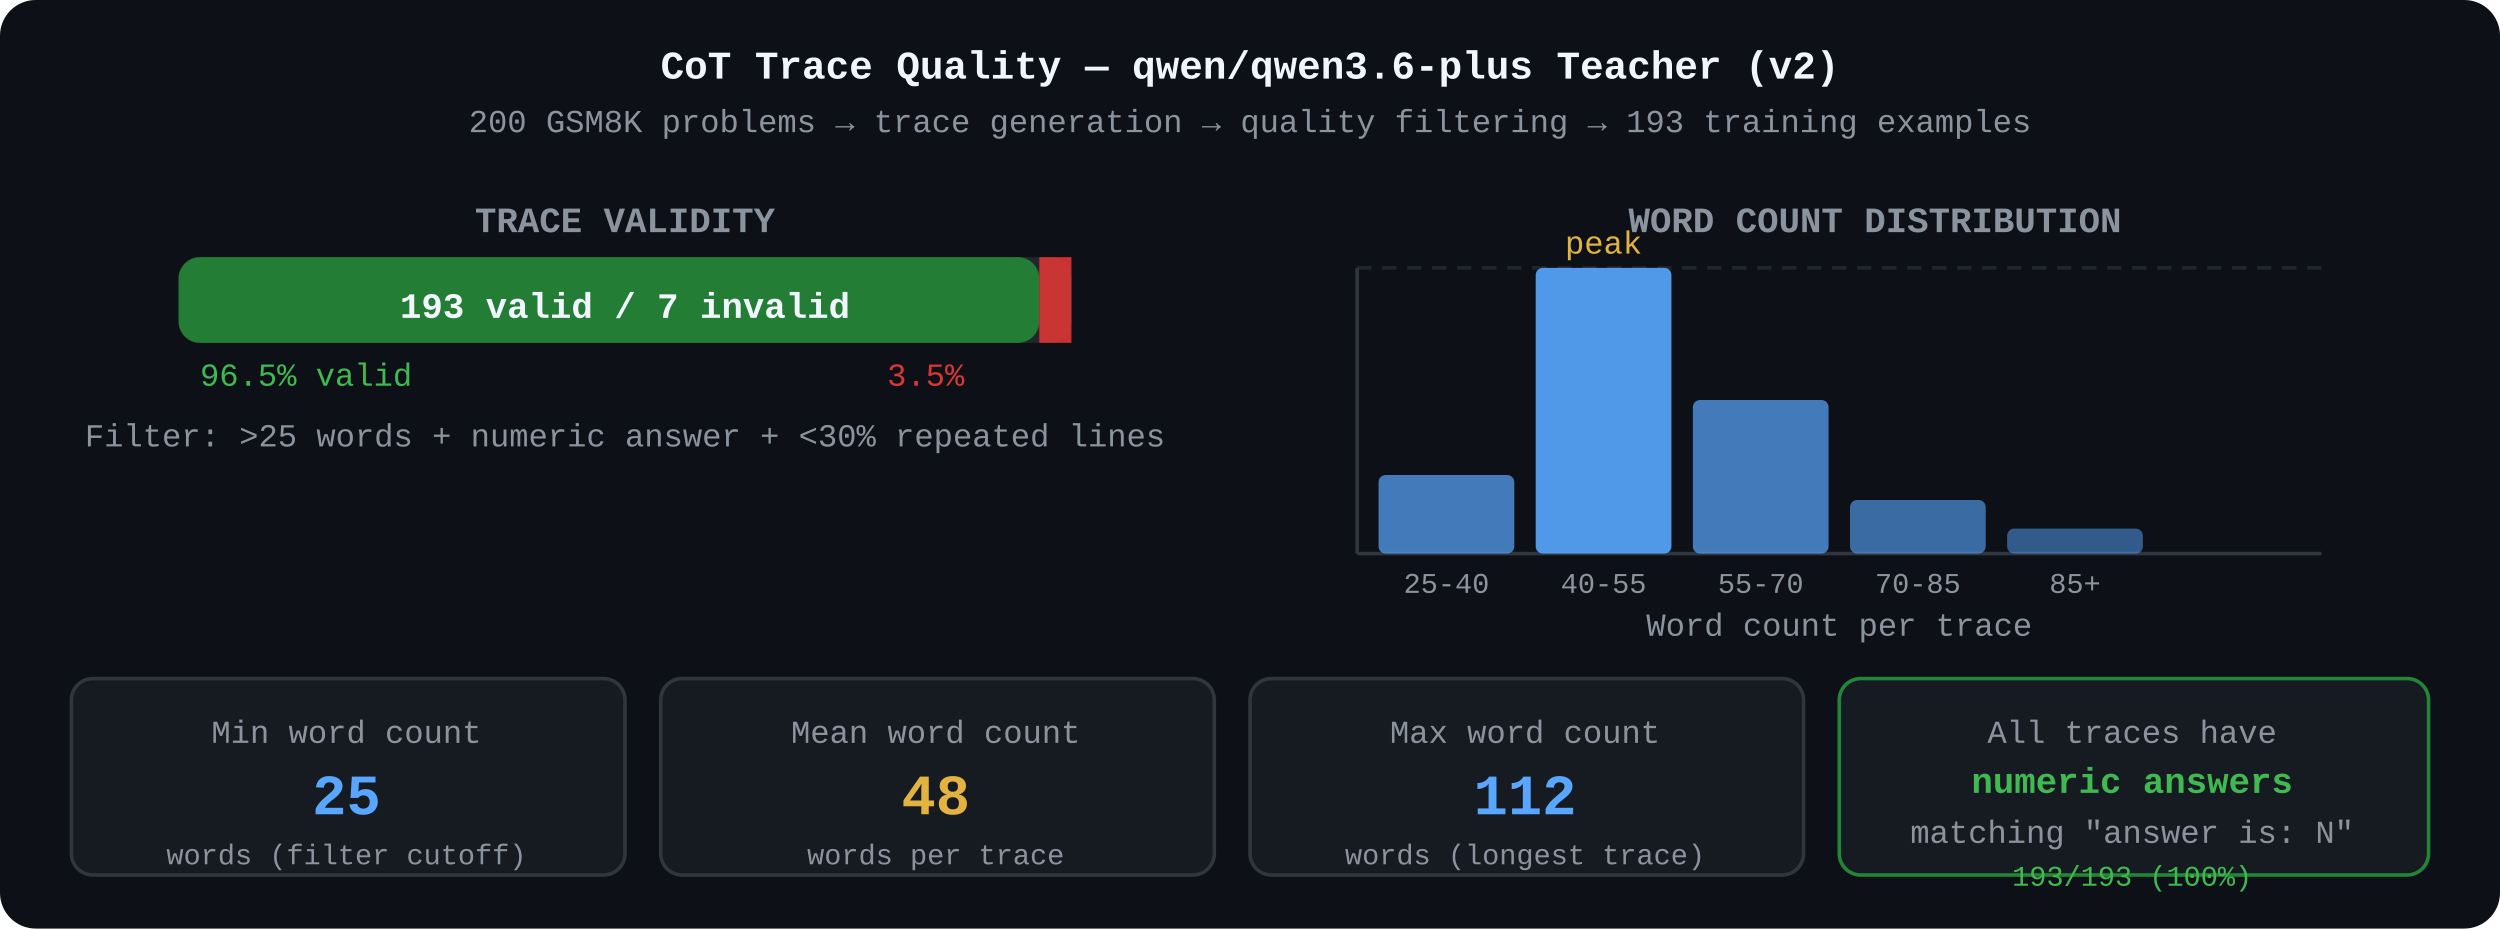
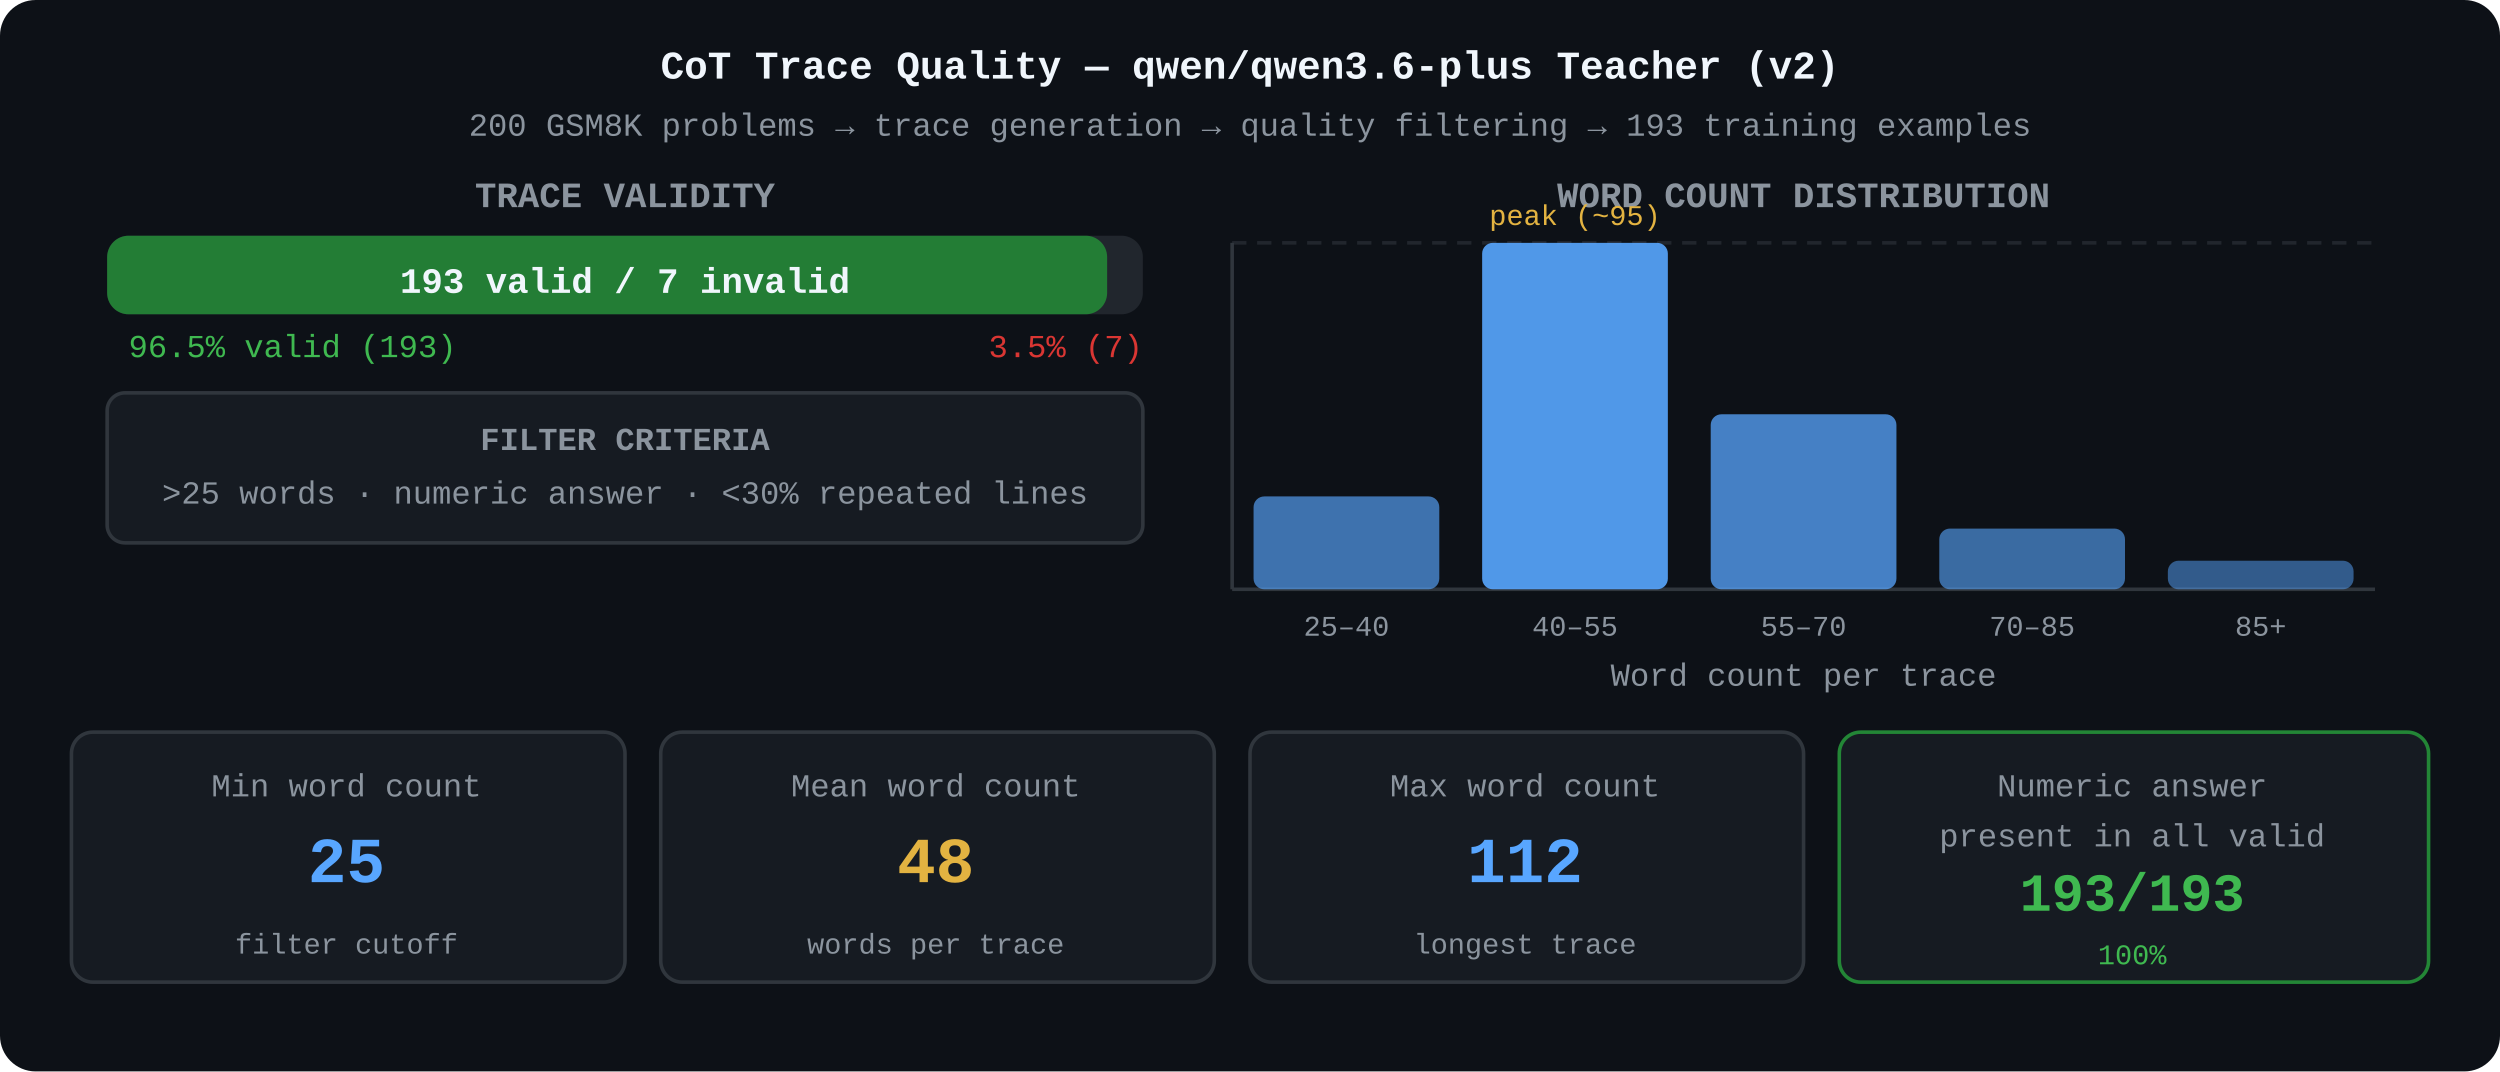
- <svg xmlns="http://www.w3.org/2000/svg" width="700" height="260" viewBox="0 0 700 260">
+ <svg xmlns="http://www.w3.org/2000/svg" width="700" height="300" viewBox="0 0 700 300">
  <defs>
    <style>.mono { font-family: 'Courier New', Courier, monospace; }</style>
  </defs>
-   <rect width="700" height="260" rx="10" fill="#0d1117" />
+   <rect width="700" height="300" rx="10" fill="#0d1117" />
  <text x="350" y="22" text-anchor="middle" class="mono" font-size="11" font-weight="700" fill="#f0f6fc">CoT Trace Quality — qwen/qwen3.6-plus Teacher (v2)</text>
-   <text x="350" y="37" text-anchor="middle" class="mono" font-size="9" fill="#8b949e">200 GSM8K problems → trace generation → quality filtering → 193 training examples</text>
-   <text x="175" y="65" text-anchor="middle" class="mono" font-size="10" font-weight="700" fill="#8b949e">TRACE VALIDITY</text>
-   <rect x="50" y="72" width="250" height="24" rx="6" fill="#21262d" />
-   <rect x="50" y="72" width="241" height="24" rx="6" fill="#238636" opacity="0.9" />
-   <rect x="291" y="72" width="9" height="24" rx="0" fill="#da3633" opacity="0.9" />
-   <text x="175" y="89" text-anchor="middle" class="mono" font-size="10" font-weight="700" fill="#f0f6fc">193 valid / 7 invalid</text>
-   <text x="56" y="108" class="mono" font-size="9" fill="#3fb950">96.5% valid</text>
-   <text x="270" y="108" text-anchor="end" class="mono" font-size="9" fill="#da3633">3.5%</text>
-   <text x="175" y="125" text-anchor="middle" class="mono" font-size="9" fill="#8b949e">Filter: &gt;25 words + numeric answer + &lt;30% repeated lines</text>
-   <text x="525" y="65" text-anchor="middle" class="mono" font-size="10" font-weight="700" fill="#8b949e">WORD COUNT DISTRIBUTION</text>
-   <line x1="380" y1="155" x2="650" y2="155" stroke="#30363d" stroke-width="1" />
-   <line x1="380" y1="75" x2="650" y2="75" stroke="#21262d" stroke-width="1" stroke-dasharray="4,3" />
-   <line x1="380" y1="75" x2="380" y2="155" stroke="#30363d" stroke-width="1" />
-   <rect x="386" y="133" width="38" height="22" rx="2" fill="#58a6ff" opacity="0.7" />
-   <rect x="430" y="75" width="38" height="80" rx="2" fill="#58a6ff" opacity="0.9" />
-   <rect x="474" y="112" width="38" height="43" rx="2" fill="#58a6ff" opacity="0.7" />
-   <rect x="518" y="140" width="38" height="15" rx="2" fill="#58a6ff" opacity="0.6" />
-   <rect x="562" y="148" width="38" height="7" rx="2" fill="#58a6ff" opacity="0.5" />
-   <text x="405" y="166" text-anchor="middle" class="mono" font-size="8" fill="#8b949e">25-40</text>
-   <text x="449" y="166" text-anchor="middle" class="mono" font-size="8" fill="#8b949e">40-55</text>
-   <text x="493" y="166" text-anchor="middle" class="mono" font-size="8" fill="#8b949e">55-70</text>
-   <text x="537" y="166" text-anchor="middle" class="mono" font-size="8" fill="#8b949e">70-85</text>
-   <text x="581" y="166" text-anchor="middle" class="mono" font-size="8" fill="#8b949e">85+</text>
-   <text x="515" y="178" text-anchor="middle" class="mono" font-size="9" fill="#8b949e">Word count per trace</text>
-   <text x="449" y="71" text-anchor="middle" class="mono" font-size="9" fill="#e3b341">peak</text>
-   <rect x="20" y="190" width="155" height="55" rx="6" fill="#161b22" stroke="#30363d" stroke-width="1" />
-   <text x="97" y="208" text-anchor="middle" class="mono" font-size="9" fill="#8b949e">Min word count</text>
-   <text x="97" y="228" text-anchor="middle" class="mono" font-size="16" font-weight="700" fill="#58a6ff">25</text>
-   <text x="97" y="242" text-anchor="middle" class="mono" font-size="8" fill="#8b949e">words (filter cutoff)</text>
-   <rect x="185" y="190" width="155" height="55" rx="6" fill="#161b22" stroke="#30363d" stroke-width="1" />
-   <text x="262" y="208" text-anchor="middle" class="mono" font-size="9" fill="#8b949e">Mean word count</text>
-   <text x="262" y="228" text-anchor="middle" class="mono" font-size="16" font-weight="700" fill="#e3b341">48</text>
-   <text x="262" y="242" text-anchor="middle" class="mono" font-size="8" fill="#8b949e">words per trace</text>
-   <rect x="350" y="190" width="155" height="55" rx="6" fill="#161b22" stroke="#30363d" stroke-width="1" />
-   <text x="427" y="208" text-anchor="middle" class="mono" font-size="9" fill="#8b949e">Max word count</text>
-   <text x="427" y="228" text-anchor="middle" class="mono" font-size="16" font-weight="700" fill="#58a6ff">112</text>
-   <text x="427" y="242" text-anchor="middle" class="mono" font-size="8" fill="#8b949e">words (longest trace)</text>
-   <rect x="515" y="190" width="165" height="55" rx="6" fill="#161b22" stroke="#238636" stroke-width="1" />
-   <text x="597" y="208" text-anchor="middle" class="mono" font-size="9" fill="#8b949e">All traces have</text>
-   <text x="597" y="222" text-anchor="middle" class="mono" font-size="10" font-weight="700" fill="#3fb950">numeric answers</text>
-   <text x="597" y="236" text-anchor="middle" class="mono" font-size="9" fill="#8b949e">matching "answer is: N"</text>
-   <text x="597" y="248" text-anchor="middle" class="mono" font-size="8" fill="#3fb950">193/193 (100%)</text>
+   <text x="350" y="38" text-anchor="middle" class="mono" font-size="9" fill="#8b949e">200 GSM8K problems → trace generation → quality filtering → 193 training examples</text>
+   <text x="175" y="58" text-anchor="middle" class="mono" font-size="10" font-weight="700" fill="#8b949e">TRACE VALIDITY</text>
+   <rect x="30" y="66" width="290" height="22" rx="6" fill="#21262d" />
+   <rect x="30" y="66" width="280" height="22" rx="6" fill="#238636" opacity="0.9" />
+   <text x="175" y="82" text-anchor="middle" class="mono" font-size="10" font-weight="700" fill="#f0f6fc">193 valid / 7 invalid</text>
+   <text x="36" y="100" class="mono" font-size="9" fill="#3fb950">96.5% valid (193)</text>
+   <text x="320" y="100" text-anchor="end" class="mono" font-size="9" fill="#da3633">3.5% (7)</text>
+   <rect x="30" y="110" width="290" height="42" rx="5" fill="#161b22" stroke="#30363d" stroke-width="1" />
+   <text x="175" y="126" text-anchor="middle" class="mono" font-size="9" font-weight="700" fill="#8b949e">FILTER CRITERIA</text>
+   <text x="175" y="141" text-anchor="middle" class="mono" font-size="9" fill="#8b949e">&gt;25 words  ·  numeric answer  ·  &lt;30% repeated lines</text>
+   <text x="505" y="58" text-anchor="middle" class="mono" font-size="10" font-weight="700" fill="#8b949e">WORD COUNT DISTRIBUTION</text>
+   <line x1="345" y1="165" x2="665" y2="165" stroke="#30363d" stroke-width="1" />
+   <line x1="345" y1="68" x2="665" y2="68" stroke="#21262d" stroke-width="1" stroke-dasharray="4,3" />
+   <line x1="345" y1="165" x2="345" y2="68" stroke="#30363d" stroke-width="1" />
+   <rect x="351" y="139" width="52" height="26" rx="3" fill="#58a6ff" opacity="0.65" />
+   <rect x="415" y="68" width="52" height="97" rx="3" fill="#58a6ff" opacity="0.9" />
+   <rect x="479" y="116" width="52" height="49" rx="3" fill="#58a6ff" opacity="0.75" />
+   <rect x="543" y="148" width="52" height="17" rx="3" fill="#58a6ff" opacity="0.6" />
+   <rect x="607" y="157" width="52" height="8" rx="3" fill="#58a6ff" opacity="0.5" />
+   <text x="441" y="63" text-anchor="middle" class="mono" font-size="8" fill="#e3b341">peak (~95)</text>
+   <text x="377" y="178" text-anchor="middle" class="mono" font-size="8" fill="#8b949e">25–40</text>
+   <text x="441" y="178" text-anchor="middle" class="mono" font-size="8" fill="#8b949e">40–55</text>
+   <text x="505" y="178" text-anchor="middle" class="mono" font-size="8" fill="#8b949e">55–70</text>
+   <text x="569" y="178" text-anchor="middle" class="mono" font-size="8" fill="#8b949e">70–85</text>
+   <text x="633" y="178" text-anchor="middle" class="mono" font-size="8" fill="#8b949e">85+</text>
+   <text x="505" y="192" text-anchor="middle" class="mono" font-size="9" fill="#8b949e">Word count per trace</text>
+   <rect x="20" y="205" width="155" height="70" rx="6" fill="#161b22" stroke="#30363d" stroke-width="1" />
+   <text x="97" y="223" text-anchor="middle" class="mono" font-size="9" fill="#8b949e">Min word count</text>
+   <text x="97" y="247" text-anchor="middle" class="mono" font-size="18" font-weight="700" fill="#58a6ff">25</text>
+   <text x="97" y="267" text-anchor="middle" class="mono" font-size="8" fill="#8b949e">filter cutoff</text>
+   <rect x="185" y="205" width="155" height="70" rx="6" fill="#161b22" stroke="#30363d" stroke-width="1" />
+   <text x="262" y="223" text-anchor="middle" class="mono" font-size="9" fill="#8b949e">Mean word count</text>
+   <text x="262" y="247" text-anchor="middle" class="mono" font-size="18" font-weight="700" fill="#e3b341">48</text>
+   <text x="262" y="267" text-anchor="middle" class="mono" font-size="8" fill="#8b949e">words per trace</text>
+   <rect x="350" y="205" width="155" height="70" rx="6" fill="#161b22" stroke="#30363d" stroke-width="1" />
+   <text x="427" y="223" text-anchor="middle" class="mono" font-size="9" fill="#8b949e">Max word count</text>
+   <text x="427" y="247" text-anchor="middle" class="mono" font-size="18" font-weight="700" fill="#58a6ff">112</text>
+   <text x="427" y="267" text-anchor="middle" class="mono" font-size="8" fill="#8b949e">longest trace</text>
+   <rect x="515" y="205" width="165" height="70" rx="6" fill="#161b22" stroke="#238636" stroke-width="1" />
+   <text x="597" y="223" text-anchor="middle" class="mono" font-size="9" fill="#8b949e">Numeric answer</text>
+   <text x="597" y="237" text-anchor="middle" class="mono" font-size="9" fill="#8b949e">present in all valid</text>
+   <text x="597" y="255" text-anchor="middle" class="mono" font-size="15" font-weight="700" fill="#3fb950">193/193</text>
+   <text x="597" y="270" text-anchor="middle" class="mono" font-size="8" fill="#3fb950">100%</text>
</svg>
